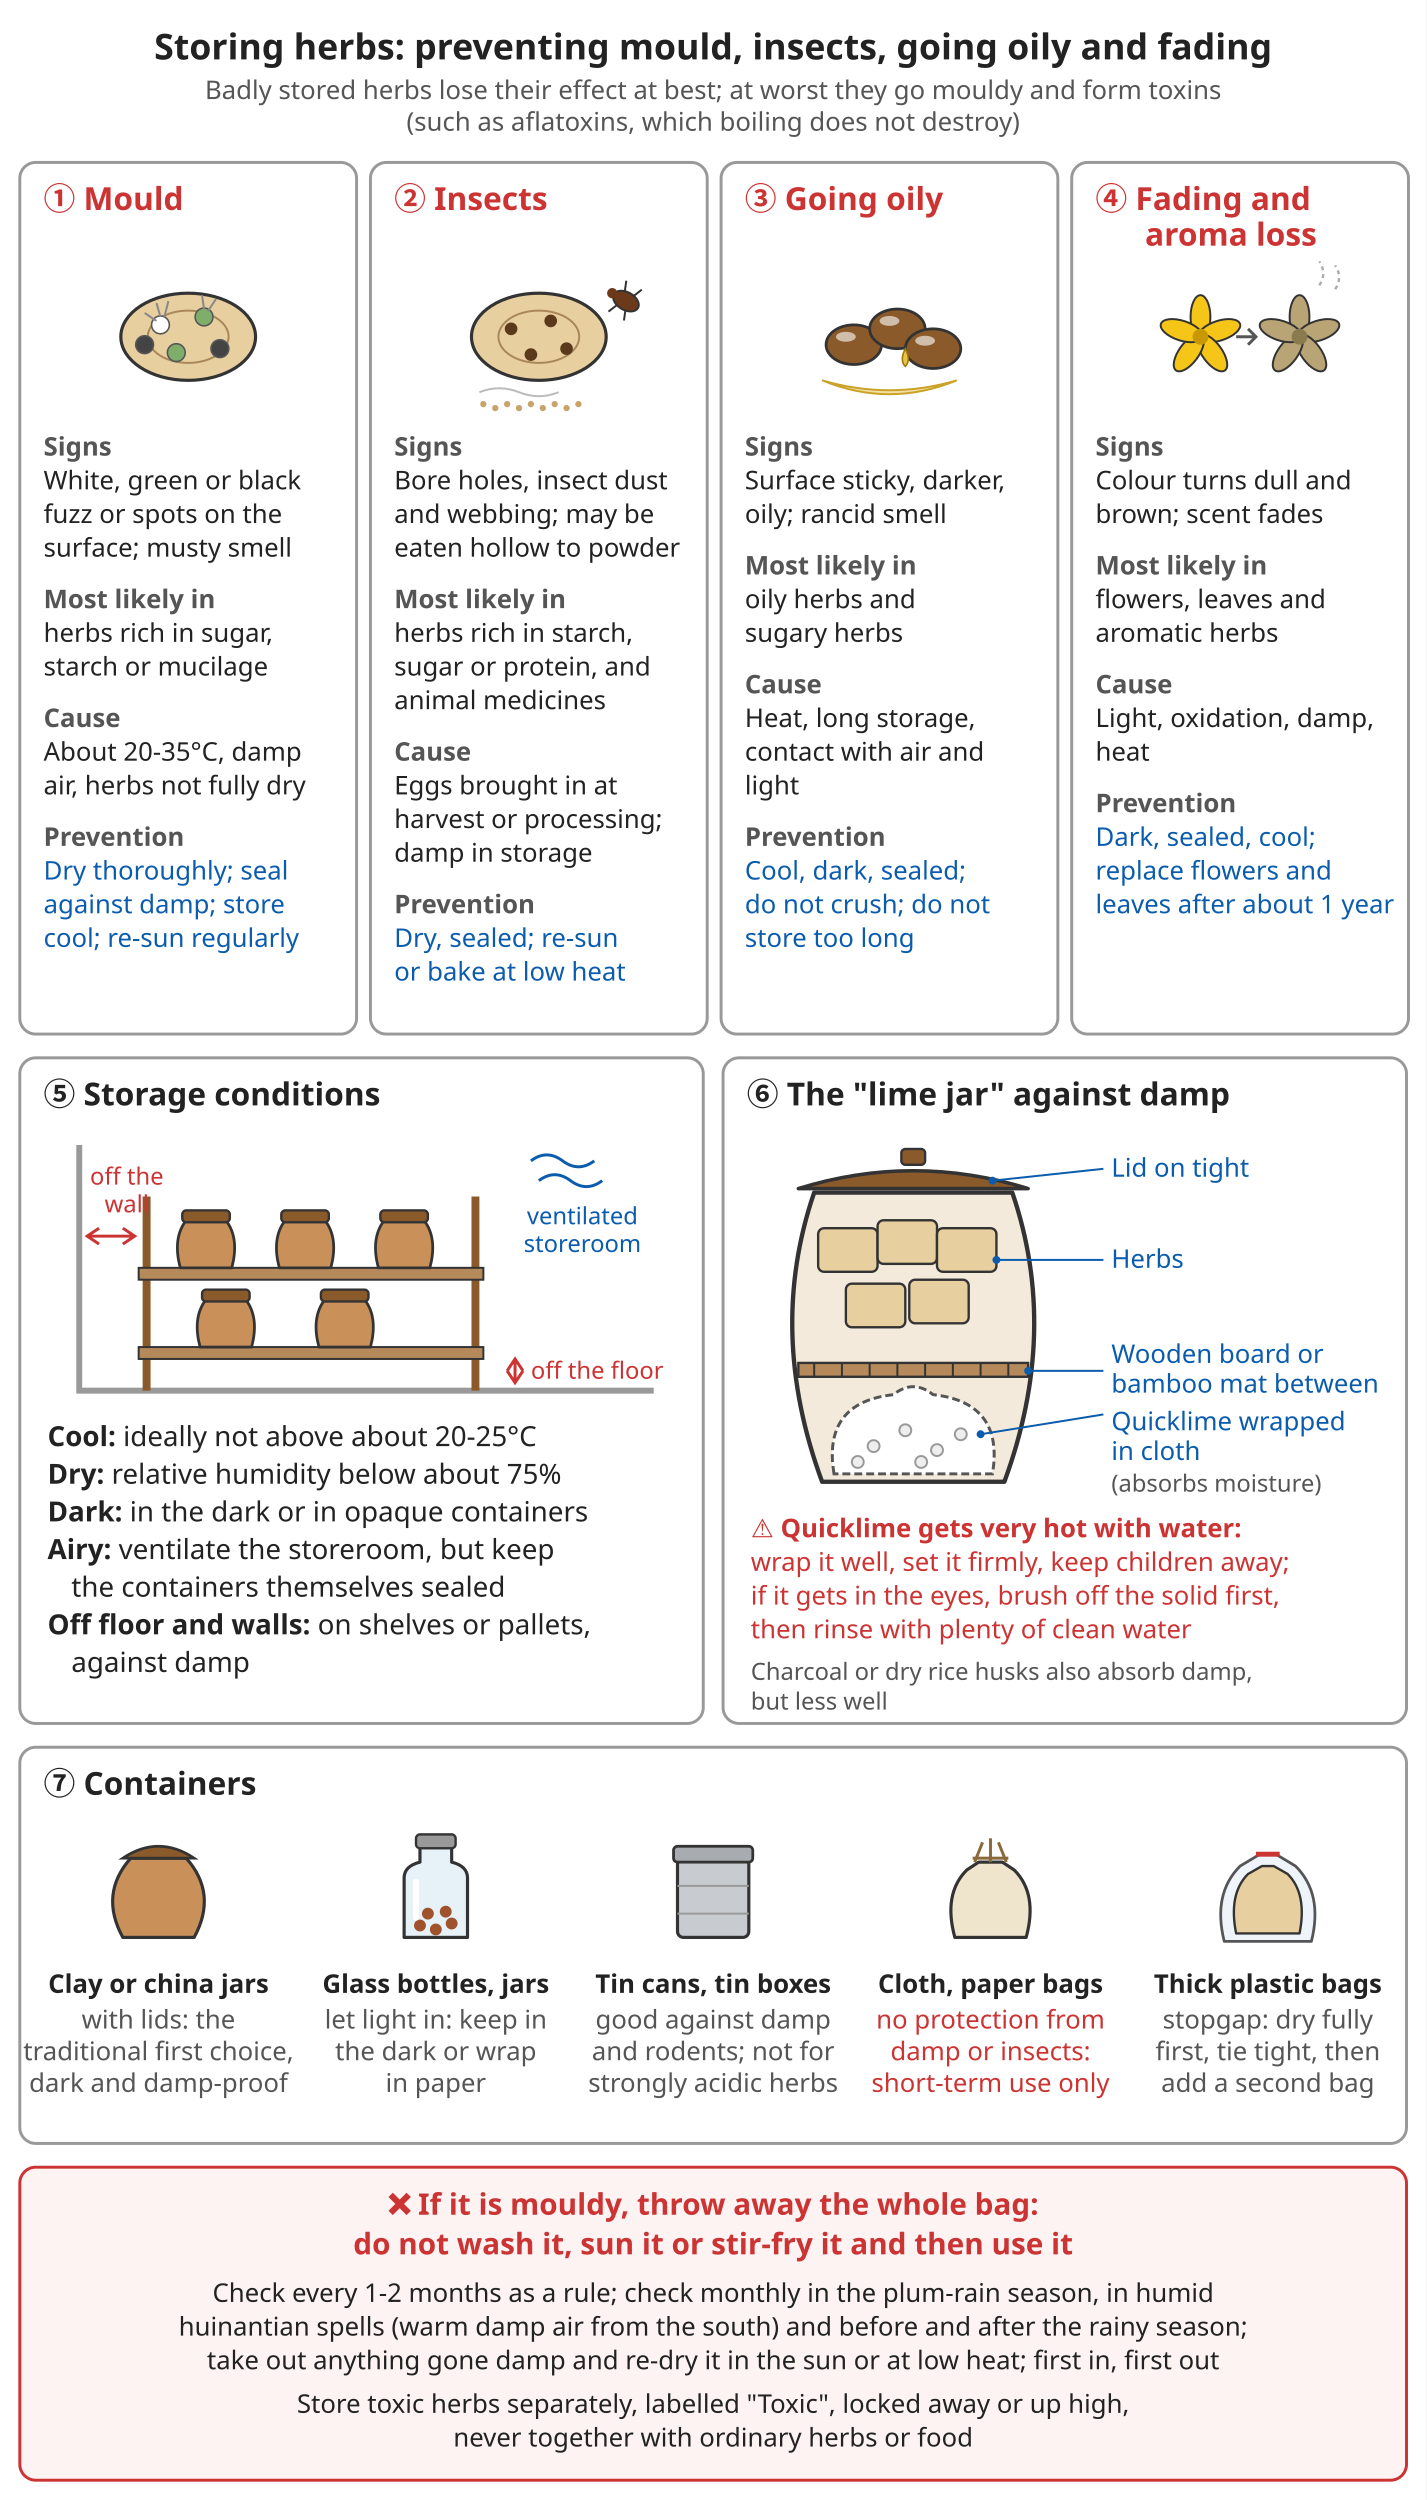
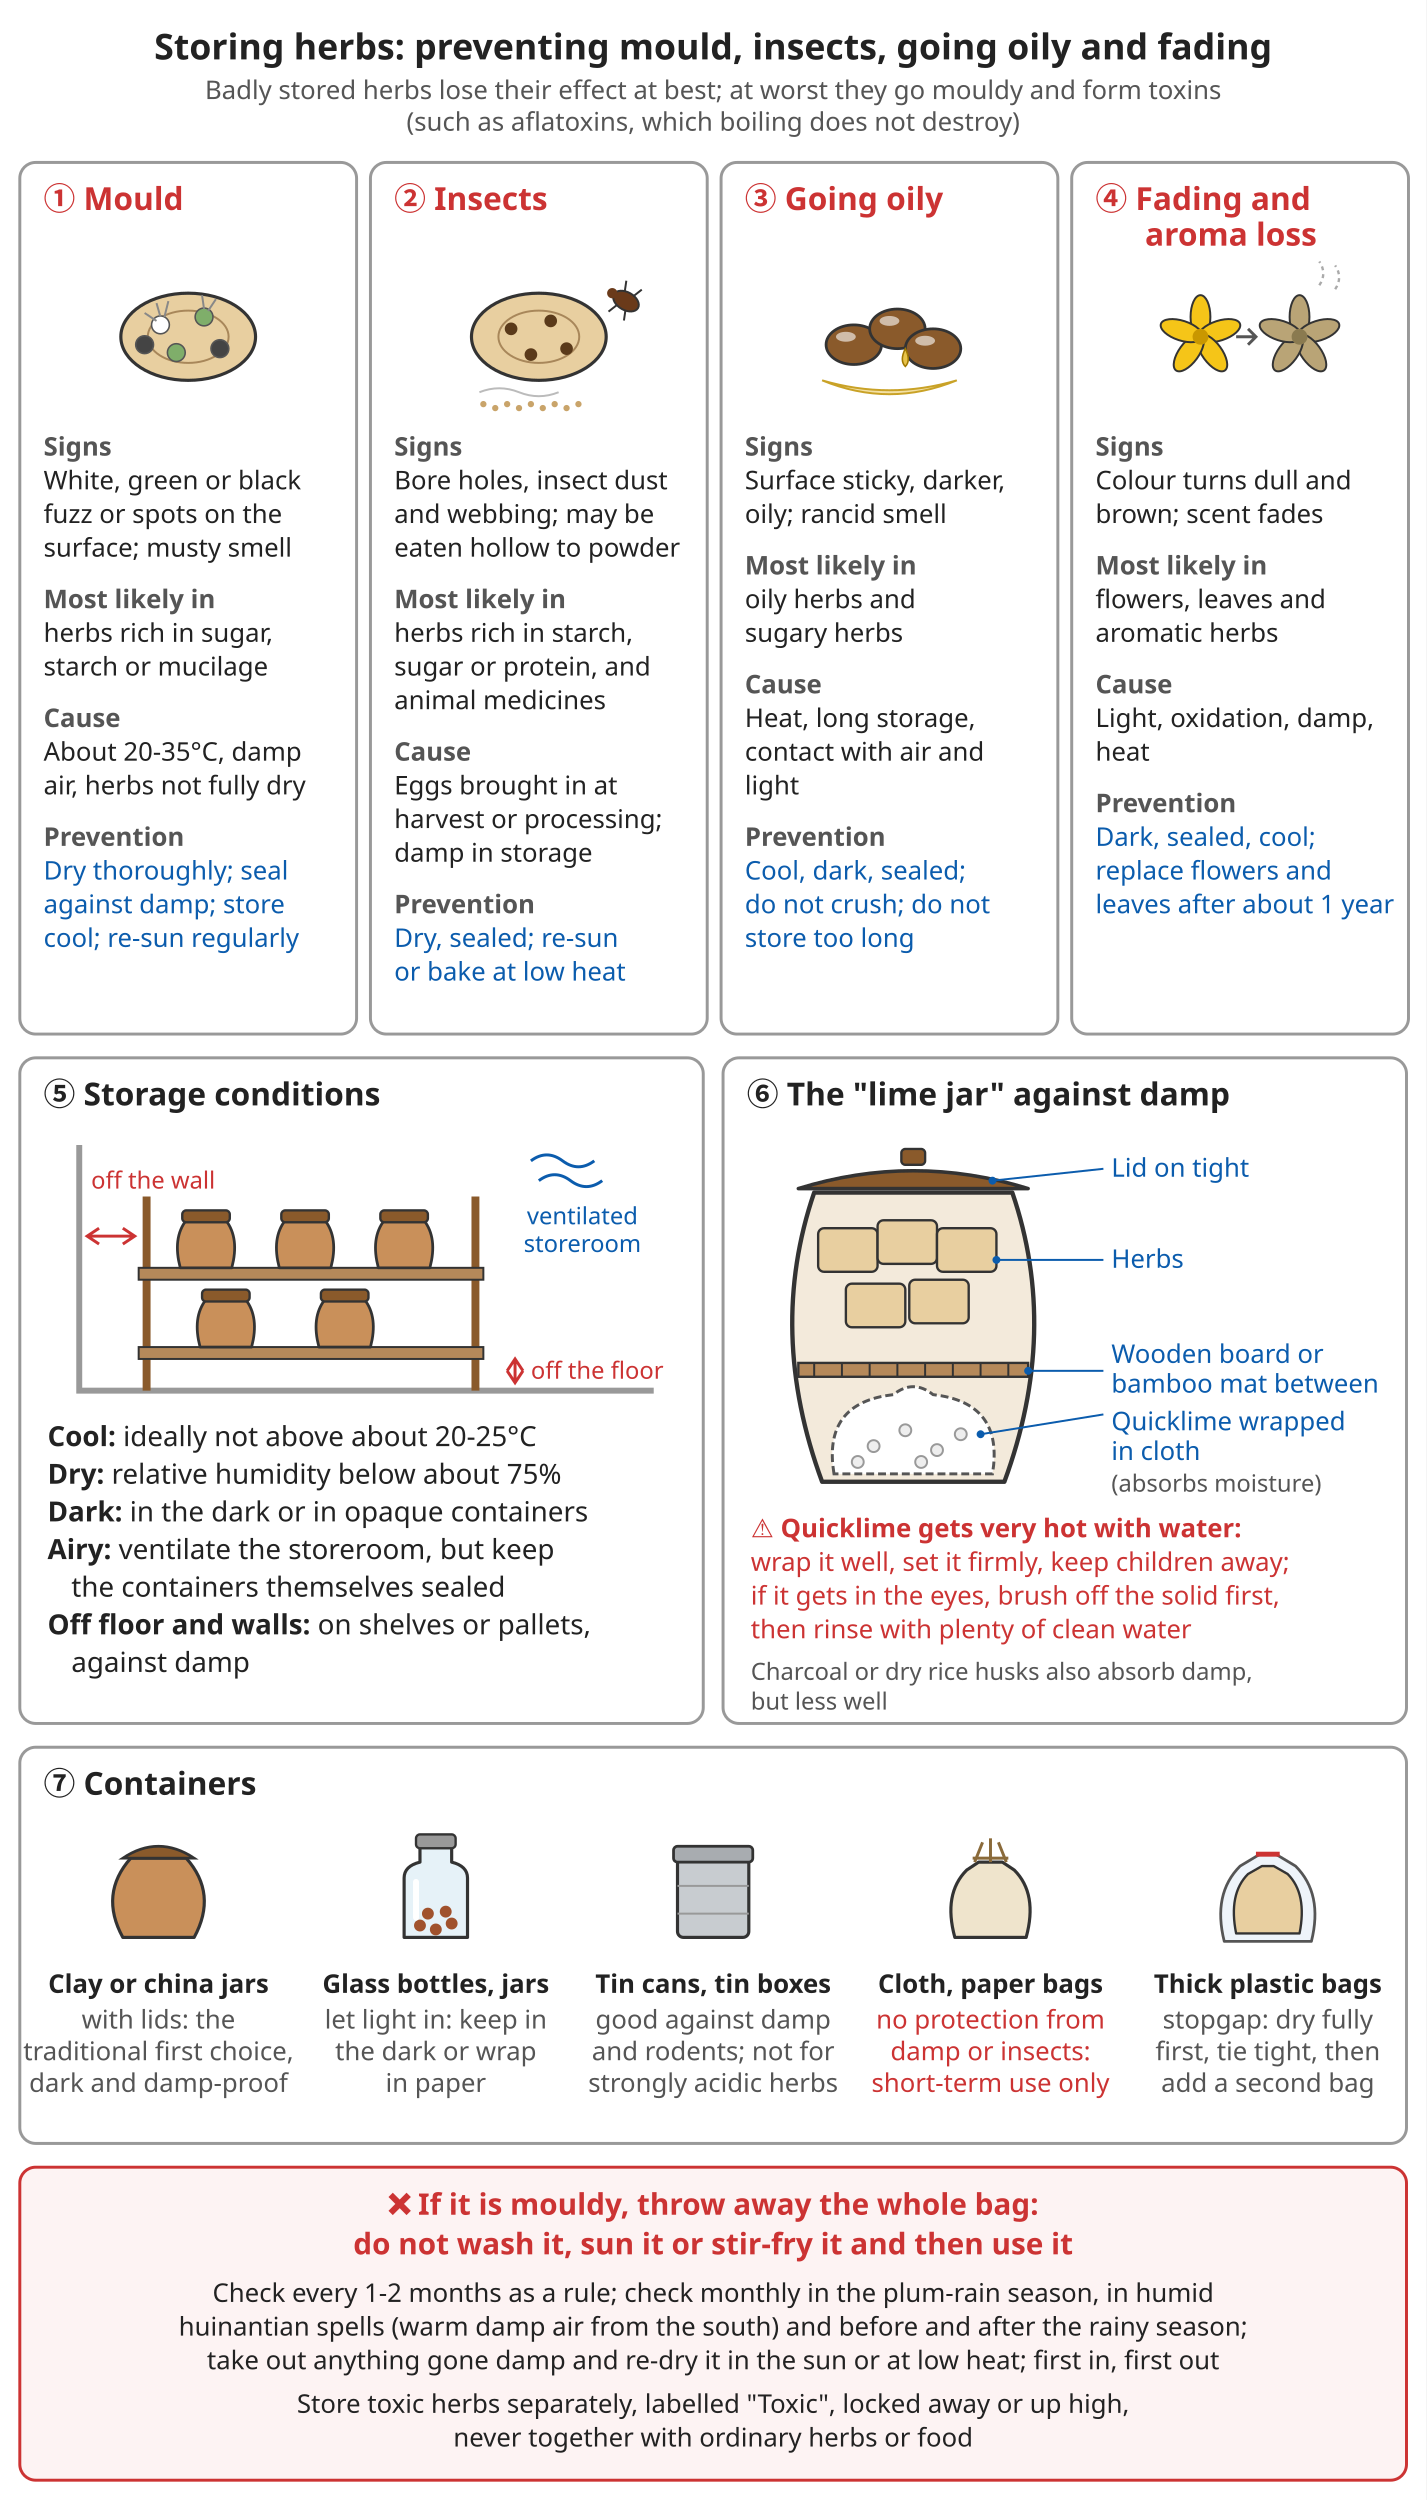
<svg xmlns="http://www.w3.org/2000/svg" viewBox="0 0 720 1262" width="720" height="1262" role="img" aria-label="Storing medicinal herbs: four kinds of spoilage. Mould shows as white, green or black fuzz or spots on the surface and a musty smell; it mostly affects herbs rich in sugar, starch or mucilage; causes are about 20-35°C, damp air and herbs not fully dried; prevent it by drying thoroughly, sealing against damp, storing somewhere cool and re-drying in the sun regularly. Insect damage shows as bore holes, insect dust and webbing; it mostly affects herbs rich in starch, sugar or protein, and animal medicines; prevent it by keeping herbs dry and sealed, and by re-drying in the sun or baking at low heat. Going oily (fanyou) shows as a sticky, darkened, oily surface with a rancid smell; it mostly affects oily and sugary herbs; prevent it with cool, dark, sealed storage, without crushing, and do not store too long. Fading and loss of aroma show as colour turning dull and brown and scent growing faint; it mostly affects flowers, leaves and aromatic herbs; prevent it with dark, sealed, cool storage, and replace flowers and leaves after about 1 year. Storage conditions: cool, ideally not above about 20-25°C; relative humidity below about 75%; dark; storeroom ventilated but containers sealed; off the floor and away from walls. Lime jar: quicklime wrapped in cloth at the bottom, a wooden board or bamboo mat in between, herbs on top, lid on tight; quicklime gets very hot when it meets water, so wrap it well, set it firmly and keep children away. Containers: clay or china jars are the traditional first choice; glass lets light in, so keep it in the dark; tin keeps out damp and rodents but is not for strongly acidic herbs; cloth and paper bags are for short-term use only; thick plastic bags only for fully dried herbs, tied tight inside a second bag. Check every 1-2 months, and throw away the whole bag if it is mouldy" font-family="'Noto Sans','Noto Sans CJK SC',Arial,sans-serif">
  <rect width="100%" height="100%" fill="#fff" />
  <g fill="#222">
    <text x="360" y="30" font-size="18" font-weight="bold" text-anchor="middle">Storing herbs: preventing mould, insects, going oily and fading</text>
    <text x="360" y="50" font-size="13" fill="#555" text-anchor="middle">Badly stored herbs lose their effect at best; at worst they go mouldy and form toxins</text>
    <text x="360" y="66" font-size="13" fill="#555" text-anchor="middle">(such as aflatoxins, which boiling does not destroy)</text>
    <g transform="translate(0 16)">
      <rect x="10" y="66" width="170" height="440" rx="8" fill="none" stroke="#999" stroke-width="1.5" />
      <text x="22" y="90" font-size="16" font-weight="bold" fill="#c33">① Mould</text>
      <text x="22" y="214" font-size="13" font-weight="bold" fill="#555">Signs</text>
      <text x="22" y="231" font-size="13">White, green or black</text>
      <text x="22" y="248" font-size="13">fuzz or spots on the</text>
      <text x="22" y="265" font-size="13">surface; musty smell</text>
      <text x="22" y="291" font-size="13" font-weight="bold" fill="#555">Most likely in</text>
      <text x="22" y="308" font-size="13">herbs rich in sugar,</text>
      <text x="22" y="325" font-size="13">starch or mucilage</text>
      <text x="22" y="351" font-size="13" font-weight="bold" fill="#555">Cause</text>
      <text x="22" y="368" font-size="13">About 20-35°C, damp</text>
      <text x="22" y="385" font-size="13">air, herbs not fully dry</text>
      <text x="22" y="411" font-size="13" font-weight="bold" fill="#555">Prevention</text>
      <text x="22" y="428" font-size="13" fill="#0b5cad">Dry thoroughly; seal</text>
      <text x="22" y="445" font-size="13" fill="#0b5cad">against damp; store</text>
      <text x="22" y="462" font-size="13" fill="#0b5cad">cool; re-sun regularly</text>
      <text x="199" y="214" font-size="13" font-weight="bold" fill="#555">Signs</text>
      <text x="199" y="231" font-size="13">Bore holes, insect dust</text>
      <text x="199" y="248" font-size="13">and webbing; may be</text>
      <text x="199" y="265" font-size="13">eaten hollow to powder</text>
      <text x="199" y="291" font-size="13" font-weight="bold" fill="#555">Most likely in</text>
      <text x="199" y="308" font-size="13">herbs rich in starch,</text>
      <text x="199" y="325" font-size="13">sugar or protein, and</text>
      <text x="199" y="342" font-size="13">animal medicines</text>
      <text x="199" y="368" font-size="13" font-weight="bold" fill="#555">Cause</text>
      <text x="199" y="385" font-size="13">Eggs brought in at</text>
      <text x="199" y="402" font-size="13">harvest or processing;</text>
      <text x="199" y="419" font-size="13">damp in storage</text>
      <text x="199" y="445" font-size="13" font-weight="bold" fill="#555">Prevention</text>
      <text x="199" y="462" font-size="13" fill="#0b5cad">Dry, sealed; re-sun</text>
      <text x="199" y="479" font-size="13" fill="#0b5cad">or bake at low heat</text>
      <text x="376" y="214" font-size="13" font-weight="bold" fill="#555">Signs</text>
      <text x="376" y="231" font-size="13">Surface sticky, darker,</text>
      <text x="376" y="248" font-size="13">oily; rancid smell</text>
      <text x="376" y="274" font-size="13" font-weight="bold" fill="#555">Most likely in</text>
      <text x="376" y="291" font-size="13">oily herbs and</text>
      <text x="376" y="308" font-size="13">sugary herbs</text>
      <text x="376" y="334" font-size="13" font-weight="bold" fill="#555">Cause</text>
      <text x="376" y="351" font-size="13">Heat, long storage,</text>
      <text x="376" y="368" font-size="13">contact with air and</text>
      <text x="376" y="385" font-size="13">light</text>
      <text x="376" y="411" font-size="13" font-weight="bold" fill="#555">Prevention</text>
      <text x="376" y="428" font-size="13" fill="#0b5cad">Cool, dark, sealed;</text>
      <text x="376" y="445" font-size="13" fill="#0b5cad">do not crush; do not</text>
      <text x="376" y="462" font-size="13" fill="#0b5cad">store too long</text>
      <text x="553" y="214" font-size="13" font-weight="bold" fill="#555">Signs</text>
      <text x="553" y="231" font-size="13">Colour turns dull and</text>
      <text x="553" y="248" font-size="13">brown; scent fades</text>
      <text x="553" y="274" font-size="13" font-weight="bold" fill="#555">Most likely in</text>
      <text x="553" y="291" font-size="13">flowers, leaves and</text>
      <text x="553" y="308" font-size="13">aromatic herbs</text>
      <text x="553" y="334" font-size="13" font-weight="bold" fill="#555">Cause</text>
      <text x="553" y="351" font-size="13">Light, oxidation, damp,</text>
      <text x="553" y="368" font-size="13">heat</text>
      <text x="553" y="394" font-size="13" font-weight="bold" fill="#555">Prevention</text>
      <text x="553" y="411" font-size="13" fill="#0b5cad">Dark, sealed, cool;</text>
      <text x="553" y="428" font-size="13" fill="#0b5cad">replace flowers and</text>
      <text x="553" y="445" font-size="13" fill="#0b5cad">leaves after about 1 year</text>
      <rect x="187" y="66" width="170" height="440" rx="8" fill="none" stroke="#999" stroke-width="1.5" />
      <text x="199" y="90" font-size="16" font-weight="bold" fill="#c33">② Insects</text>
      <rect x="364" y="66" width="170" height="440" rx="8" fill="none" stroke="#999" stroke-width="1.5" />
      <text x="376" y="90" font-size="16" font-weight="bold" fill="#c33">③ Going oily</text>
      <rect x="541" y="66" width="170" height="440" rx="8" fill="none" stroke="#999" stroke-width="1.5" />
      <text x="553" y="90" font-size="16" font-weight="bold" fill="#c33">④ Fading and</text>
      <text x="578" y="108" font-size="16" font-weight="bold" fill="#c33">aroma loss</text>
      <g transform="translate(0 16)">
        <ellipse cx="95" cy="138" rx="34" ry="22" fill="#e8cfa0" stroke="#333" stroke-width="1.6" />
        <ellipse cx="95" cy="138" rx="20.4" ry="13.2" fill="none" stroke="#a8875a" stroke-width="1" />
        <circle cx="81" cy="132" r="4.5" fill="#fff" stroke="#555" stroke-width="0.8" />
        <circle cx="103" cy="128" r="4.5" fill="#7fae6a" stroke="#555" stroke-width="0.8" />
        <circle cx="111" cy="144" r="4.5" fill="#444" stroke="#555" stroke-width="0.8" />
        <circle cx="89" cy="146" r="4.5" fill="#7fae6a" stroke="#555" stroke-width="0.8" />
        <circle cx="73" cy="142" r="4.5" fill="#444" stroke="#555" stroke-width="0.8" />
        <path d="M81,128 l-2,-7 M83,128 l2,-8 M79,130 l-6,-4 M103,124 l-1,-7 M105,125 l4,-6" stroke="#888" stroke-width="1" />
        <ellipse cx="272" cy="138" rx="34" ry="22" fill="#e8cfa0" stroke="#333" stroke-width="1.6" />
        <ellipse cx="272" cy="138" rx="20.4" ry="13.2" fill="none" stroke="#a8875a" stroke-width="1" />
        <circle cx="258" cy="134" r="3.2" fill="#5a3a1a" />
        <circle cx="278" cy="130" r="3.2" fill="#5a3a1a" />
        <circle cx="286" cy="144" r="3.2" fill="#5a3a1a" />
        <circle cx="268" cy="147" r="3.2" fill="#5a3a1a" />
        <path d="M242,166 q10,-4 20,0 t20,0" fill="none" stroke="#bbb" stroke-width="1" />
        <circle cx="244" cy="172" r="1.6" fill="#c9a46a" />
        <circle cx="250" cy="174" r="1.6" fill="#c9a46a" />
        <circle cx="256" cy="172" r="1.6" fill="#c9a46a" />
        <circle cx="262" cy="174" r="1.6" fill="#c9a46a" />
        <circle cx="268" cy="172" r="1.6" fill="#c9a46a" />
        <circle cx="274" cy="174" r="1.6" fill="#c9a46a" />
        <circle cx="280" cy="172" r="1.6" fill="#c9a46a" />
        <circle cx="286" cy="174" r="1.6" fill="#c9a46a" />
        <circle cx="292" cy="172" r="1.6" fill="#c9a46a" />
        <g transform="translate(316,120) rotate(30)">
          <ellipse rx="7" ry="4.5" fill="#6a3a1a" stroke="#333" stroke-width="1" />
          <circle cx="-8" cy="0" r="2.6" fill="#6a3a1a" />
          <path d="M-3,-4 l-2,-5 M2,-4 l2,-5 M-3,4 l-2,5 M2,4 l2,5" stroke="#333" stroke-width="1" />
        </g>
        <ellipse cx="431" cy="142" rx="14" ry="10" fill="#8a5a2b" stroke="#333" stroke-width="1.4" />
        <ellipse cx="427" cy="138" rx="5" ry="2.5" fill="#fff" opacity="0.6" />
        <ellipse cx="453" cy="134" rx="14" ry="10" fill="#8a5a2b" stroke="#333" stroke-width="1.4" />
        <ellipse cx="449" cy="130" rx="5" ry="2.5" fill="#fff" opacity="0.6" />
        <ellipse cx="471" cy="144" rx="14" ry="10" fill="#8a5a2b" stroke="#333" stroke-width="1.4" />
        <ellipse cx="467" cy="140" rx="5" ry="2.5" fill="#fff" opacity="0.6" />
        <path d="M415,160 q34,10 68,0 q-34,14 -68,0 Z" fill="#e8c34a" fill-opacity="0.5" stroke="#c9a227" stroke-width="1" />
        <path d="M457,144 q-3,6 0,9 q3,-3 0,-9 Z" fill="#e8c34a" stroke="#a07800" stroke-width="0.8" />
        <ellipse cx="606" cy="128" rx="5" ry="11" transform="rotate(0 606 138)" fill="#f5c518" stroke="#333" stroke-width="1" />
        <ellipse cx="606" cy="128" rx="5" ry="11" transform="rotate(72 606 138)" fill="#f5c518" stroke="#333" stroke-width="1" />
        <ellipse cx="606" cy="128" rx="5" ry="11" transform="rotate(144 606 138)" fill="#f5c518" stroke="#333" stroke-width="1" />
        <ellipse cx="606" cy="128" rx="5" ry="11" transform="rotate(216 606 138)" fill="#f5c518" stroke="#333" stroke-width="1" />
        <ellipse cx="606" cy="128" rx="5" ry="11" transform="rotate(288 606 138)" fill="#f5c518" stroke="#333" stroke-width="1" />
        <circle cx="606" cy="138" r="4" fill="#c99700" />
        <path d="M624,138 l10,0 m-4,-4 l4,4 l-4,4" fill="none" stroke="#555" stroke-width="1.5" />
        <ellipse cx="656" cy="128" rx="5" ry="11" transform="rotate(0 656 138)" fill="#b9a476" stroke="#333" stroke-width="1" />
        <ellipse cx="656" cy="128" rx="5" ry="11" transform="rotate(72 656 138)" fill="#b9a476" stroke="#333" stroke-width="1" />
        <ellipse cx="656" cy="128" rx="5" ry="11" transform="rotate(144 656 138)" fill="#b9a476" stroke="#333" stroke-width="1" />
        <ellipse cx="656" cy="128" rx="5" ry="11" transform="rotate(216 656 138)" fill="#b9a476" stroke="#333" stroke-width="1" />
        <ellipse cx="656" cy="128" rx="5" ry="11" transform="rotate(288 656 138)" fill="#b9a476" stroke="#333" stroke-width="1" />
        <circle cx="656" cy="138" r="4" fill="#8a7a50" />
        <path d="M666,112 q4,-6 0,-12 M674,114 q4,-6 0,-12" fill="none" stroke="#aaa" stroke-width="1.2" stroke-dasharray="2 2" />
      </g>
      <g transform="translate(0 66)">
        <rect x="10" y="452" width="345" height="336" rx="8" fill="none" stroke="#999" stroke-width="1.5" />
        <text x="22" y="476" font-size="16" font-weight="bold">⑤ Storage conditions</text>
        <path d="M40,496 L40,620 L330,620" fill="none" stroke="#999" stroke-width="3" />
        <rect x="230" y="492" width="0" height="0" />
        <path d="M268,504 q8,-6 16,0 t16,0 M272,514 q8,-6 16,0 t16,0" fill="none" stroke="#0b5cad" stroke-width="1.5" />
        <text x="294" y="536" font-size="12" fill="#0b5cad" text-anchor="middle">ventilated</text>
        <text x="294" y="550" font-size="12" fill="#0b5cad" text-anchor="middle">storeroom</text>
        <path d="M74,620 L74,522 M240,620 L240,522" stroke="#8a5a2b" stroke-width="4" />
        <rect x="70" y="558" width="174" height="6" fill="#b5895a" stroke="#333" stroke-width="1" />
        <rect x="70" y="598" width="174" height="6" fill="#b5895a" stroke="#333" stroke-width="1" />
        <path d="M91.0,558 Q87.0,543.0 94.0,534 L114.0,534 Q121.0,543.0 117.0,558 Z" fill="#c9905a" stroke="#333" stroke-width="1.4" stroke-linejoin="round" />
        <rect x="92.0" y="529" width="24" height="6" rx="2" fill="#8a5a2b" stroke="#333" stroke-width="1.2" />
        <path d="M141.0,558 Q137.0,543.0 144.0,534 L164.0,534 Q171.0,543.0 167.0,558 Z" fill="#c9905a" stroke="#333" stroke-width="1.4" stroke-linejoin="round" />
        <rect x="142.0" y="529" width="24" height="6" rx="2" fill="#8a5a2b" stroke="#333" stroke-width="1.2" />
        <path d="M191.0,558 Q187.0,543.0 194.0,534 L214.0,534 Q221.0,543.0 217.0,558 Z" fill="#c9905a" stroke="#333" stroke-width="1.4" stroke-linejoin="round" />
        <rect x="192.0" y="529" width="24" height="6" rx="2" fill="#8a5a2b" stroke="#333" stroke-width="1.2" />
        <path d="M101.0,598 Q97.0,583.0 104.0,574 L124.0,574 Q131.0,583.0 127.0,598 Z" fill="#c9905a" stroke="#333" stroke-width="1.4" stroke-linejoin="round" />
        <rect x="102.0" y="569" width="24" height="6" rx="2" fill="#8a5a2b" stroke="#333" stroke-width="1.2" />
        <path d="M161.0,598 Q157.0,583.0 164.0,574 L184.0,574 Q191.0,583.0 187.0,598 Z" fill="#c9905a" stroke="#333" stroke-width="1.4" stroke-linejoin="round" />
        <rect x="162.0" y="569" width="24" height="6" rx="2" fill="#8a5a2b" stroke="#333" stroke-width="1.2" />
        <path d="M44,542 L68,542 M50,538 l-6,4 l6,4 M62,538 l6,4 l-6,4" fill="none" stroke="#c33" stroke-width="1.5" />
-         <text x="64" y="516" font-size="12" fill="#c33" text-anchor="middle">off the</text>
-         <text x="64" y="530" font-size="12" fill="#c33" text-anchor="middle">wall</text>
+         <text x="46" y="518" font-size="12" fill="#c33">off the wall</text>
        <path d="M260,604 L260,616 M256,610 l4,-6 l4,6 M256,610 l4,6 l4,-6" fill="none" stroke="#c33" stroke-width="1.5" />
        <text x="268" y="614" font-size="12" fill="#c33">off the floor</text>
        <rect x="70" y="604" width="174" height="0" />
        <text x="24" y="648" font-size="14">
          <tspan font-weight="bold">Cool:</tspan> ideally not above about 20-25°C</text>
        <text x="24" y="667" font-size="14">
          <tspan font-weight="bold">Dry:</tspan> relative humidity below about 75%</text>
        <text x="24" y="686" font-size="14">
          <tspan font-weight="bold">Dark:</tspan> in the dark or in opaque containers</text>
        <text x="24" y="705" font-size="14">
          <tspan font-weight="bold">Airy:</tspan> ventilate the storeroom, but keep</text>
        <text x="36" y="724" font-size="14">the containers themselves sealed</text>
        <text x="24" y="743" font-size="14">
          <tspan font-weight="bold">Off floor and walls:</tspan> on shelves or pallets,</text>
        <text x="36" y="762" font-size="14">against damp</text>
        <rect x="365" y="452" width="345" height="336" rx="8" fill="none" stroke="#999" stroke-width="1.5" />
        <text x="377" y="476" font-size="16" font-weight="bold">⑥ The "lime jar" against damp</text>
        <path d="M411,520 Q387,590.0 415,666 L507,666 Q535,590.0 511,520 Z" fill="#f3eadb" stroke="#333" stroke-width="2.2" stroke-linejoin="round" />
        <path d="M403,518 Q461,500 519,518 Z" fill="#8a5a2b" stroke="#333" stroke-width="1.8" stroke-linejoin="round" />
        <rect x="455" y="498" width="12" height="8" rx="2" fill="#8a5a2b" stroke="#333" stroke-width="1.2" />
        <rect x="413" y="538" width="30" height="22" rx="3" fill="#e8cfa0" stroke="#333" stroke-width="1.2" />
        <rect x="443" y="534" width="30" height="22" rx="3" fill="#e8cfa0" stroke="#333" stroke-width="1.2" />
        <rect x="473" y="538" width="30" height="22" rx="3" fill="#e8cfa0" stroke="#333" stroke-width="1.2" />
        <rect x="427" y="566" width="30" height="22" rx="3" fill="#e8cfa0" stroke="#333" stroke-width="1.2" />
        <rect x="459" y="564" width="30" height="22" rx="3" fill="#e8cfa0" stroke="#333" stroke-width="1.2" />
        <rect x="403" y="606" width="116" height="7" fill="#b5895a" stroke="#333" stroke-width="1.2" />
        <path d="M411,606 l0,7 M425,606 l0,7 M439,606 l0,7 M453,606 l0,7 M467,606 l0,7 M481,606 l0,7 M495,606 l0,7 M509,606 l0,7" stroke="#333" stroke-width="1" />
        <path d="M421,662 Q415,626 451,622 Q461,614 471,622 Q507,626 501,662 Z" fill="#fff" stroke="#555" stroke-width="1.5" stroke-dasharray="4 2" />
        <circle cx="441" cy="648" r="3" fill="#eee" stroke="#999" stroke-width="1" />
        <circle cx="457" cy="640" r="3" fill="#eee" stroke="#999" stroke-width="1" />
        <circle cx="473" cy="650" r="3" fill="#eee" stroke="#999" stroke-width="1" />
        <circle cx="485" cy="642" r="3" fill="#eee" stroke="#999" stroke-width="1" />
        <circle cx="433" cy="656" r="3" fill="#eee" stroke="#999" stroke-width="1" />
        <circle cx="465" cy="656" r="3" fill="#eee" stroke="#999" stroke-width="1" />
        <path d="M501,514 L557,508" stroke="#0b5cad" stroke-width="1" />
        <circle cx="501" cy="514" r="2" fill="#0b5cad" />
        <text x="561" y="512" font-size="13" fill="#0b5cad">Lid on tight</text>
        <path d="M503,554 L557,554" stroke="#0b5cad" stroke-width="1" />
        <circle cx="503" cy="554" r="2" fill="#0b5cad" />
        <text x="561" y="558" font-size="13" fill="#0b5cad">Herbs</text>
        <path d="M519,610 L557,610" stroke="#0b5cad" stroke-width="1" />
        <circle cx="519" cy="610" r="2" fill="#0b5cad" />
        <text x="561" y="606" font-size="13" fill="#0b5cad">Wooden board or</text>
        <text x="561" y="621" font-size="13" fill="#0b5cad">bamboo mat between</text>
        <path d="M495,642 L557,632" stroke="#0b5cad" stroke-width="1" />
        <circle cx="495" cy="642" r="2" fill="#0b5cad" />
        <text x="561" y="640" font-size="13" fill="#0b5cad">Quicklime wrapped</text>
        <text x="561" y="655" font-size="13" fill="#0b5cad">in cloth</text>
        <text x="561" y="671" font-size="12" fill="#555">(absorbs moisture)</text>
        <text x="379" y="694" font-size="13" fill="#c33">
          <tspan font-weight="bold">⚠️ Quicklime gets very hot with water:</tspan>
        </text>
        <text x="379" y="711" font-size="13" fill="#c33">wrap it well, set it firmly, keep children away;</text>
        <text x="379" y="728" font-size="13" fill="#c33">if it gets in the eyes, brush off the solid first,</text>
        <text x="379" y="745" font-size="13" fill="#c33">then rinse with plenty of clean water</text>
        <text x="379" y="766" font-size="12" fill="#555">Charcoal or dry rice husks also absorb damp,</text>
        <text x="379" y="781" font-size="12" fill="#555">but less well</text>
        <g transform="translate(0 40)">
          <rect x="10" y="760" width="700" height="200" rx="8" fill="none" stroke="#999" stroke-width="1.5" />
          <text x="22" y="784" font-size="16" font-weight="bold">⑦ Containers</text>
          <path d="M62,856 Q50,834 66,816 L94,816 Q110,834 98,856 Z" fill="#c9905a" stroke="#333" stroke-width="1.6" stroke-linejoin="round" />
          <path d="M62,816 Q80,804 98,816 Z" fill="#8a5a2b" stroke="#333" stroke-width="1.4" />
          <path d="M204,856 L204,826 Q204,820 212,818 L212,810 L228,810 L228,818 Q236,820 236,826 L236,856 Z" fill="#e6f2f8" stroke="#333" stroke-width="1.6" stroke-linejoin="round" />
          <rect x="210" y="804" width="20" height="7" rx="2" fill="#999" stroke="#333" stroke-width="1.2" />
          <circle cx="212" cy="850" r="3" fill="#a0522d" />
          <circle cx="220" cy="852" r="3" fill="#a0522d" />
          <circle cx="228" cy="849" r="3" fill="#a0522d" />
          <circle cx="216" cy="844" r="3" fill="#a0522d" />
          <circle cx="225" cy="843" r="3" fill="#a0522d" />
          <path d="M210,828 L210,846" stroke="#fff" stroke-width="3" stroke-linecap="round" />
          <rect x="342" y="816" width="36" height="40" rx="3" fill="#c8ccd0" stroke="#333" stroke-width="1.6" />
          <rect x="340" y="810" width="40" height="8" rx="2" fill="#a8acb0" stroke="#333" stroke-width="1.4" />
          <path d="M342,830 L378,830 M342,844 L378,844" stroke="#999" stroke-width="1" />
          <path d="M482,856 Q476,834 488,822 L494,818 L506,818 L512,822 Q524,834 518,856 Z" fill="#efe4cc" stroke="#333" stroke-width="1.6" stroke-linejoin="round" />
          <path d="M492,818 L496,808 M500,818 L500,806 M508,818 L504,808 M491,816 L509,816" stroke="#8a6a3a" stroke-width="1.5" />
          <path d="M618,858 Q612,834 626,820 L636,814 L644,814 L654,820 Q668,834 662,858 Z" fill="#eef4fa" stroke="#555" stroke-width="1.4" stroke-linejoin="round" />
          <path d="M624,854 Q620,834 630,824 L637,820 L643,820 L650,824 Q660,834 656,854 Z" fill="#e8cfa0" stroke="#333" stroke-width="1.2" stroke-linejoin="round" />
          <path d="M634,814 L646,814" stroke="#c33" stroke-width="2.5" />
          <text x="80" y="884" font-size="13" font-weight="bold" text-anchor="middle">Clay or china jars</text>
          <text x="80" y="902" font-size="13" fill="#555" text-anchor="middle">with lids: the</text>
          <text x="80" y="918" font-size="13" fill="#555" text-anchor="middle">traditional first choice,</text>
          <text x="80" y="934" font-size="13" fill="#555" text-anchor="middle">dark and damp-proof</text>
          <text x="220" y="884" font-size="13" font-weight="bold" text-anchor="middle">Glass bottles, jars</text>
          <text x="220" y="902" font-size="13" fill="#555" text-anchor="middle">let light in: keep in</text>
          <text x="220" y="918" font-size="13" fill="#555" text-anchor="middle">the dark or wrap</text>
          <text x="220" y="934" font-size="13" fill="#555" text-anchor="middle">in paper</text>
          <text x="360" y="884" font-size="13" font-weight="bold" text-anchor="middle">Tin cans, tin boxes</text>
          <text x="360" y="902" font-size="13" fill="#555" text-anchor="middle">good against damp</text>
          <text x="360" y="918" font-size="13" fill="#555" text-anchor="middle">and rodents; not for</text>
          <text x="360" y="934" font-size="13" fill="#555" text-anchor="middle">strongly acidic herbs</text>
          <text x="500" y="884" font-size="13" font-weight="bold" text-anchor="middle">Cloth, paper bags</text>
          <text x="500" y="902" font-size="13" fill="#c33" text-anchor="middle">no protection from</text>
          <text x="500" y="918" font-size="13" fill="#c33" text-anchor="middle">damp or insects:</text>
          <text x="500" y="934" font-size="13" fill="#c33" text-anchor="middle">short-term use only</text>
          <text x="640" y="884" font-size="13" font-weight="bold" text-anchor="middle">Thick plastic bags</text>
          <text x="640" y="902" font-size="13" fill="#555" text-anchor="middle">stopgap: dry fully</text>
          <text x="640" y="918" font-size="13" fill="#555" text-anchor="middle">first, tie tight, then</text>
          <text x="640" y="934" font-size="13" fill="#555" text-anchor="middle">add a second bag</text>
          <g transform="translate(0 32)">
            <rect x="10" y="940" width="700" height="158" rx="8" fill="#fdf3f3" stroke="#c33" stroke-width="1.5" />
            <text x="360" y="964" font-size="15" font-weight="bold" fill="#c33" text-anchor="middle">❌ If it is mouldy, throw away the whole bag:</text>
            <text x="360" y="984" font-size="15" font-weight="bold" fill="#c33" text-anchor="middle">do not wash it, sun it or stir-fry it and then use it</text>
            <text x="360" y="1008" font-size="13" text-anchor="middle">Check every 1-2 months as a rule; check monthly in the plum-rain season, in humid</text>
            <text x="360" y="1025" font-size="13" text-anchor="middle">huinantian spells (warm damp air from the south) and before and after the rainy season;</text>
            <text x="360" y="1042" font-size="13" text-anchor="middle">take out anything gone damp and re-dry it in the sun or at low heat; first in, first out</text>
            <text x="360" y="1064" font-size="13" text-anchor="middle">Store toxic herbs separately, labelled "Toxic", locked away or up high,</text>
            <text x="360" y="1081" font-size="13" text-anchor="middle">never together with ordinary herbs or food</text>
          </g>
        </g>
      </g>
    </g>
  </g>
</svg>
